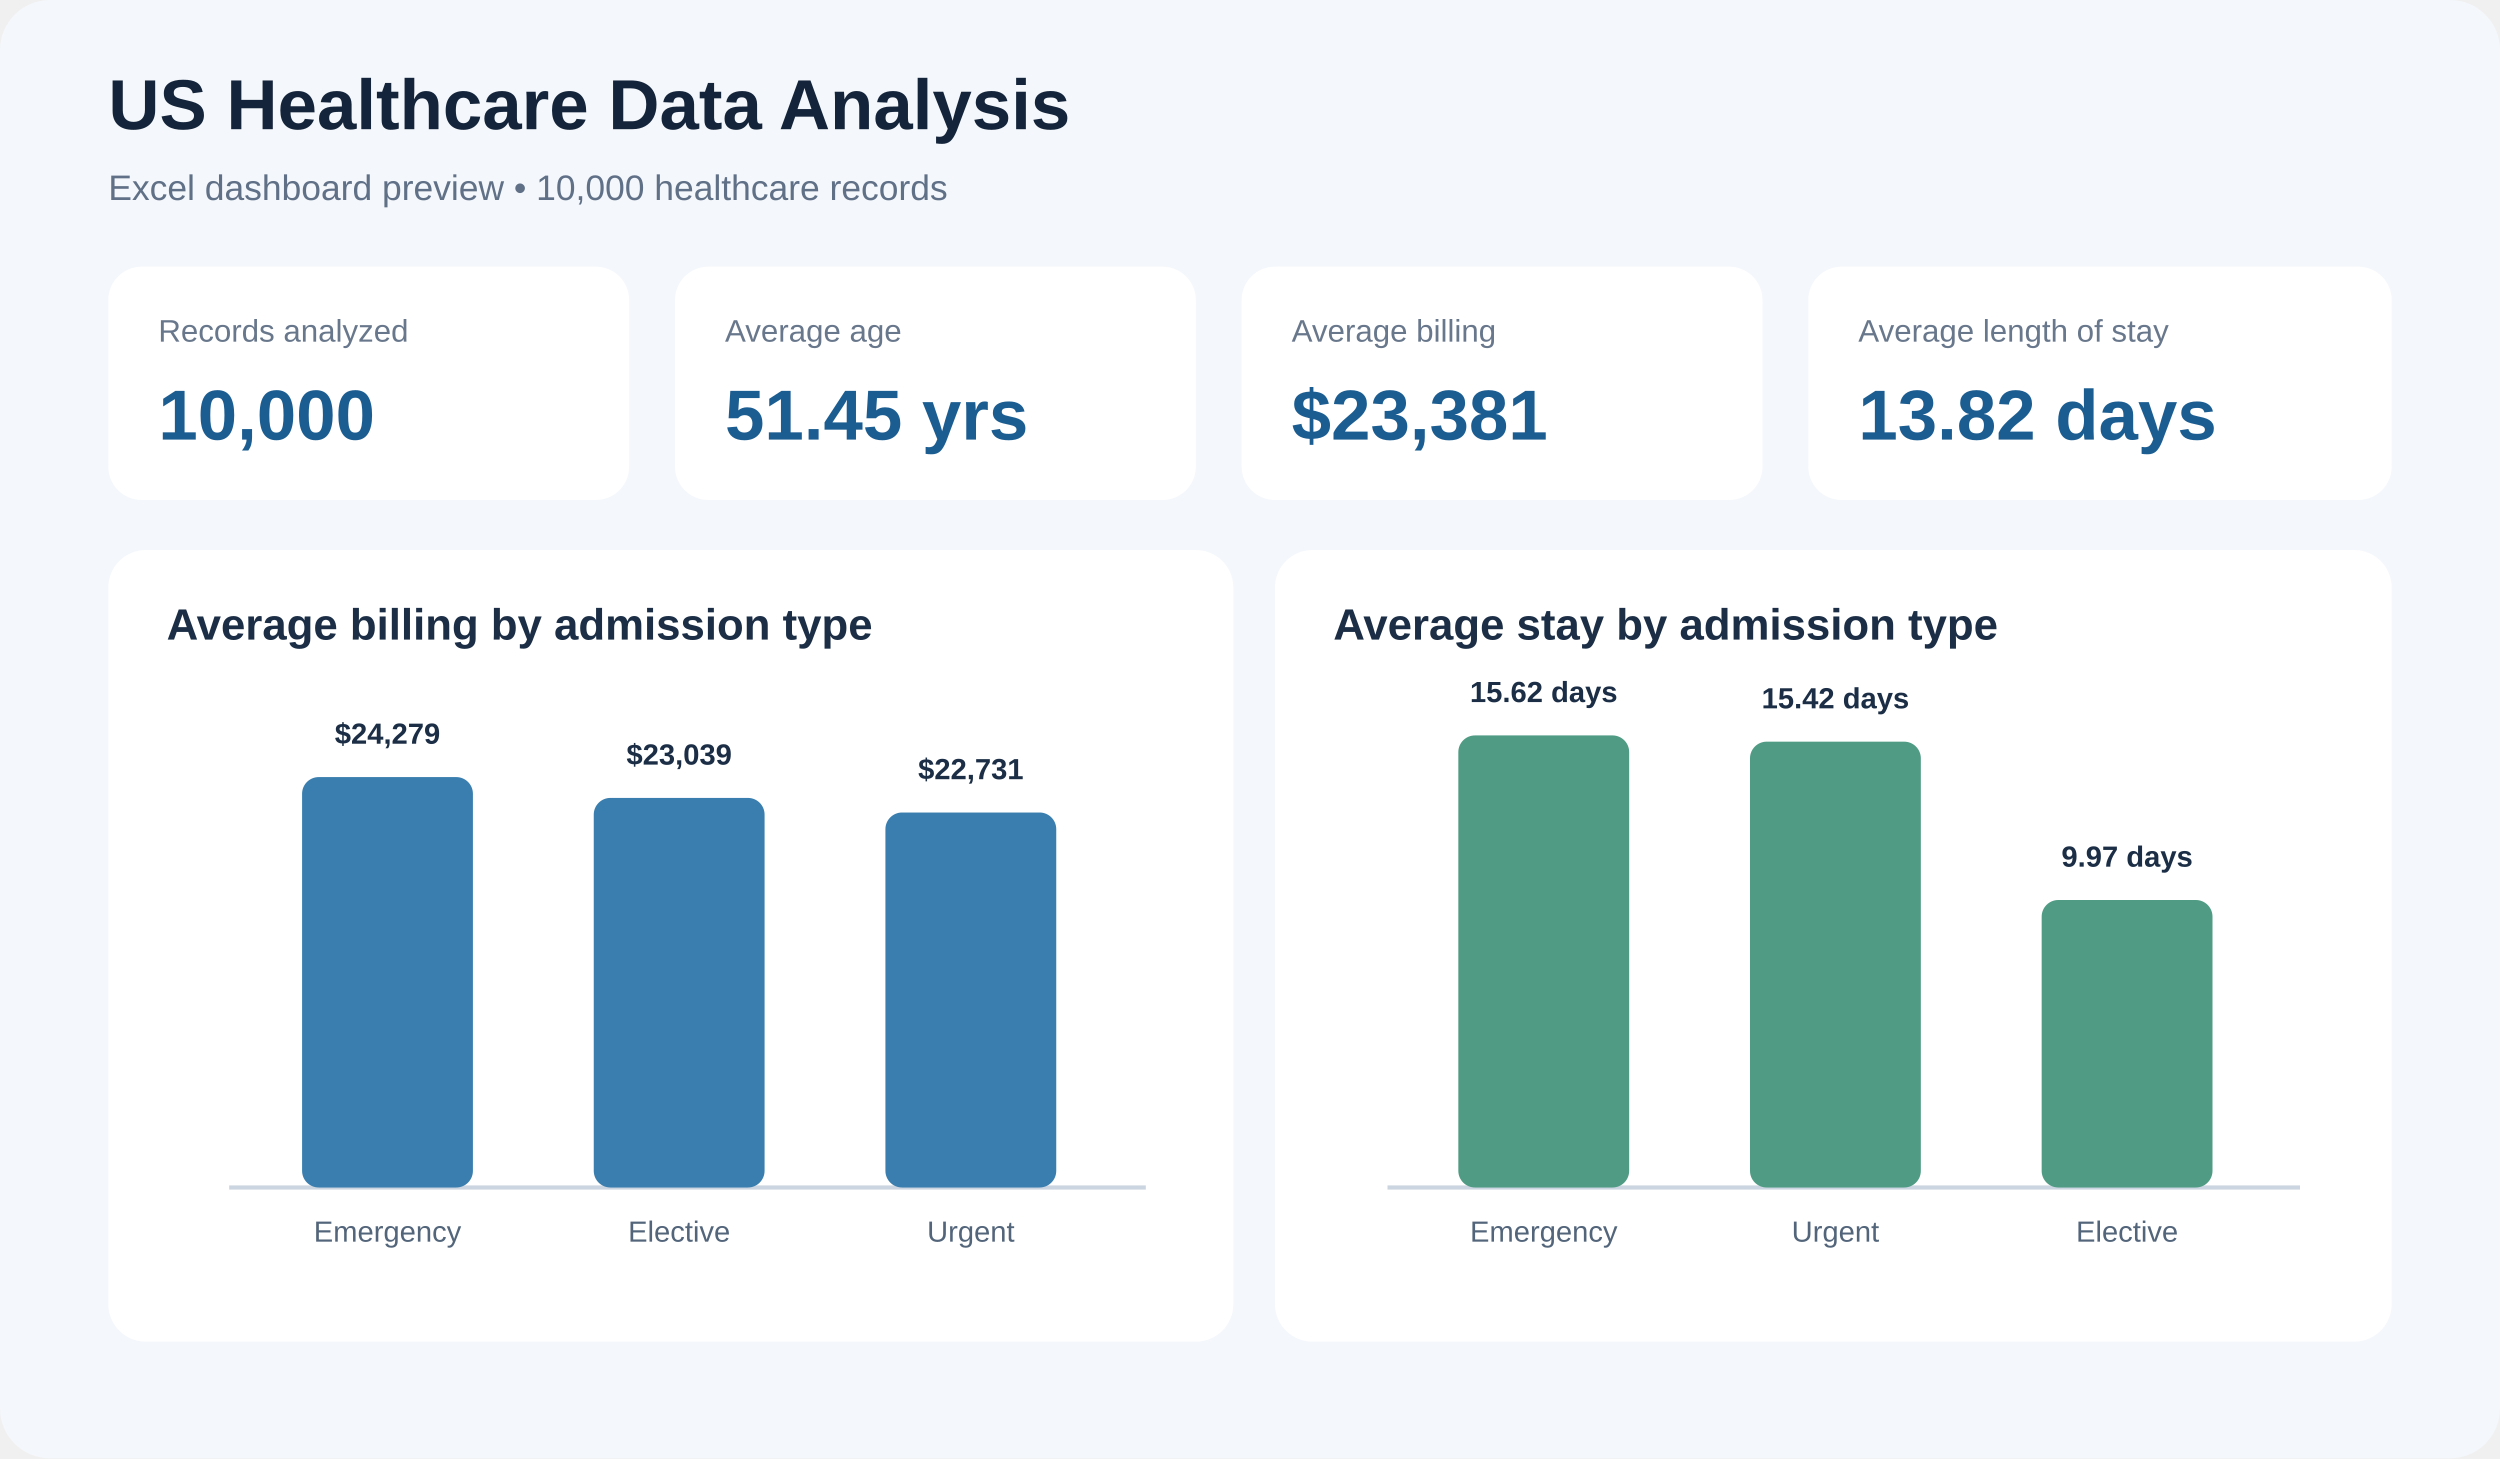
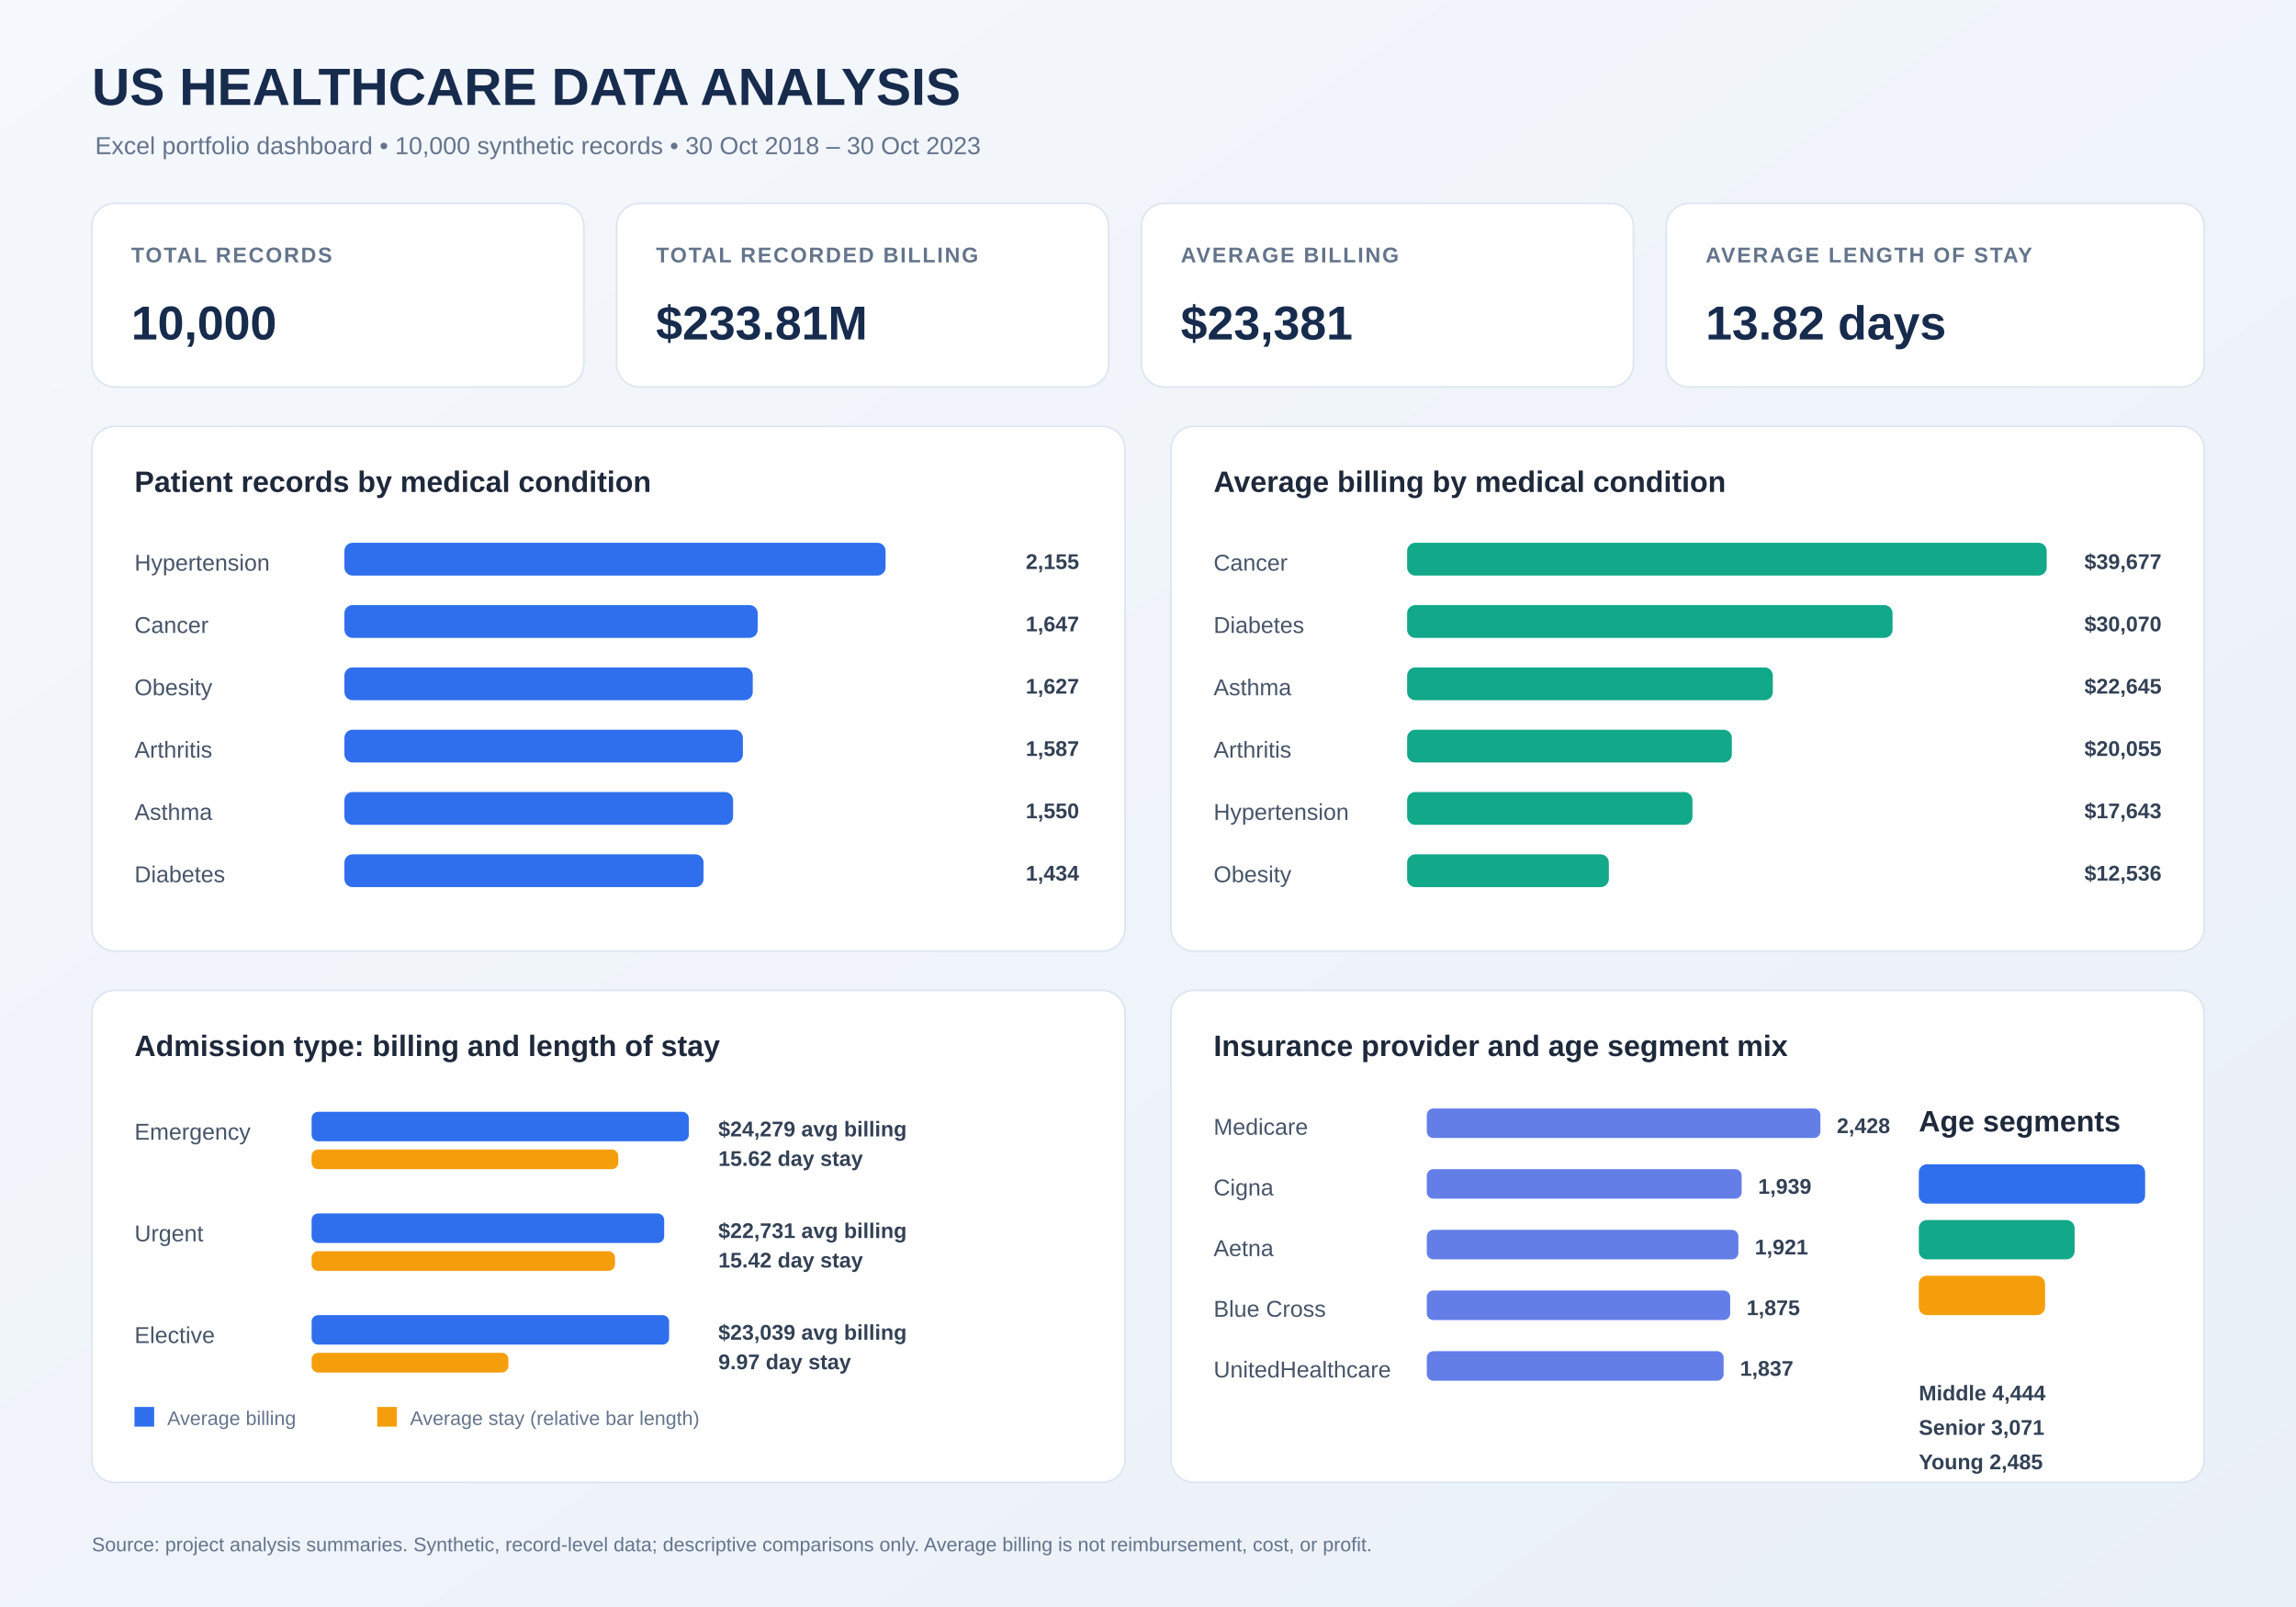
- <svg xmlns="http://www.w3.org/2000/svg" width="1200" height="700" viewBox="0 0 1200 700">
-   <rect width="1200" height="700" rx="24" fill="#f4f7fb" />
-   <text x="52" y="62" font-family="Arial,sans-serif" font-size="34" font-weight="700" fill="#14243a">US Healthcare Data Analysis</text>
-   <text x="52" y="96" font-family="Arial,sans-serif" font-size="17" fill="#607087">Excel dashboard preview • 10,000 healthcare records</text>
-   <g font-family="Arial,sans-serif">
-     <g>
-       <rect x="52" y="128" width="250" height="112" rx="16" fill="#fff" />
-       <text x="76" y="164" font-size="15" fill="#68778b">Records analyzed</text>
-       <text x="76" y="211" font-size="34" font-weight="700" fill="#1c5d91">10,000</text>
-     </g>
-     <g>
-       <rect x="324" y="128" width="250" height="112" rx="16" fill="#fff" />
-       <text x="348" y="164" font-size="15" fill="#68778b">Average age</text>
-       <text x="348" y="211" font-size="34" font-weight="700" fill="#1c5d91">51.45 yrs</text>
-     </g>
-     <g>
-       <rect x="596" y="128" width="250" height="112" rx="16" fill="#fff" />
-       <text x="620" y="164" font-size="15" fill="#68778b">Average billing</text>
-       <text x="620" y="211" font-size="34" font-weight="700" fill="#1c5d91">$23,381</text>
-     </g>
-     <g>
-       <rect x="868" y="128" width="280" height="112" rx="16" fill="#fff" />
-       <text x="892" y="164" font-size="15" fill="#68778b">Average length of stay</text>
-       <text x="892" y="211" font-size="34" font-weight="700" fill="#1c5d91">13.82 days</text>
-     </g>
-     <rect x="52" y="264" width="540" height="380" rx="18" fill="#fff" />
-     <text x="80" y="307" font-size="21" font-weight="700" fill="#1b2e46">Average billing by admission type</text>
-     <line x1="110" y1="570" x2="550" y2="570" stroke="#cbd5e1" stroke-width="2" />
-     <g fill="#397eae">
-       <rect x="145" y="373" width="82" height="197" rx="8" />
-       <rect x="285" y="383" width="82" height="187" rx="8" />
-       <rect x="425" y="390" width="82" height="180" rx="8" />
-     </g>
-     <g font-size="14" fill="#53657a" text-anchor="middle">
-       <text x="186" y="596">Emergency</text>
-       <text x="326" y="596">Elective</text>
-       <text x="466" y="596">Urgent</text>
-     </g>
-     <g font-size="14" fill="#1b2e46" text-anchor="middle" font-weight="700">
-       <text x="186" y="357">$24,279</text>
-       <text x="326" y="367">$23,039</text>
-       <text x="466" y="374">$22,731</text>
-     </g>
-     <rect x="612" y="264" width="536" height="380" rx="18" fill="#fff" />
-     <text x="640" y="307" font-size="21" font-weight="700" fill="#1b2e46">Average stay by admission type</text>
-     <line x1="666" y1="570" x2="1104" y2="570" stroke="#cbd5e1" stroke-width="2" />
-     <g fill="#4f9b83">
-       <rect x="700" y="353" width="82" height="217" rx="8" />
-       <rect x="840" y="356" width="82" height="214" rx="8" />
-       <rect x="980" y="432" width="82" height="138" rx="8" />
-     </g>
-     <g font-size="14" fill="#53657a" text-anchor="middle">
-       <text x="741" y="596">Emergency</text>
-       <text x="881" y="596">Urgent</text>
-       <text x="1021" y="596">Elective</text>
-     </g>
-     <g font-size="14" fill="#1b2e46" text-anchor="middle" font-weight="700">
-       <text x="741" y="337">15.62 days</text>
-       <text x="881" y="340">15.42 days</text>
-       <text x="1021" y="416">9.97 days</text>
-     </g>
+ <svg xmlns="http://www.w3.org/2000/svg" width="1400" height="980" viewBox="0 0 1400 980">
+   <defs>
+     <linearGradient id="bg" x1="0" y1="0" x2="1" y2="1">
+       <stop offset="0" stop-color="#f5f8fc" />
+       <stop offset="1" stop-color="#eaf0f8" />
+     </linearGradient>
+     <style>
+ .h{font:700 32px Arial,sans-serif;fill:#172b4d}.sub{font:15px Arial,sans-serif;fill:#64748b}.k{font:700 13px Arial,sans-serif;fill:#64748b;letter-spacing:1px}.v{font:700 29px Arial,sans-serif;fill:#172b4d}.ct{font:700 18px Arial,sans-serif;fill:#1e293b}.lab{font:14px Arial,sans-serif;fill:#475569}.val{font:700 13px Arial,sans-serif;fill:#334155}.foot{font:12px Arial,sans-serif;fill:#64748b}
+ </style>
+   </defs>
+   <rect width="1400" height="980" fill="url(#bg)" />
+   <text x="56" y="64" class="h">US HEALTHCARE DATA ANALYSIS</text>
+   <text x="58" y="94" class="sub">Excel portfolio dashboard • 10,000 synthetic records • 30 Oct 2018 – 30 Oct 2023</text>
+   <g>
+     <rect x="56" y="124" width="300" height="112" rx="14" fill="#fff" stroke="#dce5f0" />
+     <rect x="376" y="124" width="300" height="112" rx="14" fill="#fff" stroke="#dce5f0" />
+     <rect x="696" y="124" width="300" height="112" rx="14" fill="#fff" stroke="#dce5f0" />
+     <rect x="1016" y="124" width="328" height="112" rx="14" fill="#fff" stroke="#dce5f0" />
+     <text x="80" y="160" class="k">TOTAL RECORDS</text>
+     <text x="80" y="207" class="v">10,000</text>
+     <text x="400" y="160" class="k">TOTAL RECORDED BILLING</text>
+     <text x="400" y="207" class="v">$233.81M</text>
+     <text x="720" y="160" class="k">AVERAGE BILLING</text>
+     <text x="720" y="207" class="v">$23,381</text>
+     <text x="1040" y="160" class="k">AVERAGE LENGTH OF STAY</text>
+     <text x="1040" y="207" class="v">13.82 days</text>
  </g>
+   <rect x="56" y="260" width="630" height="320" rx="14" fill="#fff" stroke="#dce5f0" />
+   <rect x="714" y="260" width="630" height="320" rx="14" fill="#fff" stroke="#dce5f0" />
+   <rect x="56" y="604" width="630" height="300" rx="14" fill="#fff" stroke="#dce5f0" />
+   <rect x="714" y="604" width="630" height="300" rx="14" fill="#fff" stroke="#dce5f0" />
+   <text x="82" y="300" class="ct">Patient records by medical condition</text>
+   <text x="740" y="300" class="ct">Average billing by medical condition</text>
+   <text x="82" y="644" class="ct">Admission type: billing and length of stay</text>
+   <text x="740" y="644" class="ct">Insurance provider and age segment mix</text>
+   <g class="lab">
+     <text x="82" y="348">Hypertension</text>
+     <text x="82" y="386">Cancer</text>
+     <text x="82" y="424">Obesity</text>
+     <text x="82" y="462">Arthritis</text>
+     <text x="82" y="500">Asthma</text>
+     <text x="82" y="538">Diabetes</text>
+   </g>
+   <g fill="#2f6fed">
+     <rect x="210" y="331" width="330" height="20" rx="5" />
+     <rect x="210" y="369" width="252" height="20" rx="5" />
+     <rect x="210" y="407" width="249" height="20" rx="5" />
+     <rect x="210" y="445" width="243" height="20" rx="5" />
+     <rect x="210" y="483" width="237" height="20" rx="5" />
+     <rect x="210" y="521" width="219" height="20" rx="5" />
+   </g>
+   <g class="val" text-anchor="end">
+     <text x="658" y="347">2,155</text>
+     <text x="658" y="385">1,647</text>
+     <text x="658" y="423">1,627</text>
+     <text x="658" y="461">1,587</text>
+     <text x="658" y="499">1,550</text>
+     <text x="658" y="537">1,434</text>
+   </g>
+   <g class="lab">
+     <text x="740" y="348">Cancer</text>
+     <text x="740" y="386">Diabetes</text>
+     <text x="740" y="424">Asthma</text>
+     <text x="740" y="462">Arthritis</text>
+     <text x="740" y="500">Hypertension</text>
+     <text x="740" y="538">Obesity</text>
+   </g>
+   <g fill="#12a88a">
+     <rect x="858" y="331" width="390" height="20" rx="5" />
+     <rect x="858" y="369" width="296" height="20" rx="5" />
+     <rect x="858" y="407" width="223" height="20" rx="5" />
+     <rect x="858" y="445" width="198" height="20" rx="5" />
+     <rect x="858" y="483" width="174" height="20" rx="5" />
+     <rect x="858" y="521" width="123" height="20" rx="5" />
+   </g>
+   <g class="val" text-anchor="end">
+     <text x="1318" y="347">$39,677</text>
+     <text x="1318" y="385">$30,070</text>
+     <text x="1318" y="423">$22,645</text>
+     <text x="1318" y="461">$20,055</text>
+     <text x="1318" y="499">$17,643</text>
+     <text x="1318" y="537">$12,536</text>
+   </g>
+   <g class="lab">
+     <text x="82" y="695">Emergency</text>
+     <text x="82" y="757">Urgent</text>
+     <text x="82" y="819">Elective</text>
+   </g>
+   <g fill="#2f6fed">
+     <rect x="190" y="678" width="230" height="18" rx="4" />
+     <rect x="190" y="740" width="215" height="18" rx="4" />
+     <rect x="190" y="802" width="218" height="18" rx="4" />
+   </g>
+   <g fill="#f59e0b">
+     <rect x="190" y="701" width="187" height="12" rx="4" />
+     <rect x="190" y="763" width="185" height="12" rx="4" />
+     <rect x="190" y="825" width="120" height="12" rx="4" />
+   </g>
+   <g class="val">
+     <text x="438" y="693">$24,279 avg billing</text>
+     <text x="438" y="755">$22,731 avg billing</text>
+     <text x="438" y="817">$23,039 avg billing</text>
+     <text x="438" y="711">15.62 day stay</text>
+     <text x="438" y="773">15.42 day stay</text>
+     <text x="438" y="835">9.97 day stay</text>
+   </g>
+   <rect x="82" y="858" width="12" height="12" fill="#2f6fed" />
+   <text x="102" y="869" class="foot">Average billing</text>
+   <rect x="230" y="858" width="12" height="12" fill="#f59e0b" />
+   <text x="250" y="869" class="foot">Average stay (relative bar length)</text>
+   <g class="lab">
+     <text x="740" y="692">Medicare</text>
+     <text x="740" y="729">Cigna</text>
+     <text x="740" y="766">Aetna</text>
+     <text x="740" y="803">Blue Cross</text>
+     <text x="740" y="840">UnitedHealthcare</text>
+   </g>
+   <g fill="#647ee8">
+     <rect x="870" y="676" width="240" height="18" rx="4" />
+     <rect x="870" y="713" width="192" height="18" rx="4" />
+     <rect x="870" y="750" width="190" height="18" rx="4" />
+     <rect x="870" y="787" width="185" height="18" rx="4" />
+     <rect x="870" y="824" width="181" height="18" rx="4" />
+   </g>
+   <g class="val">
+     <text x="1120" y="691">2,428</text>
+     <text x="1072" y="728">1,939</text>
+     <text x="1070" y="765">1,921</text>
+     <text x="1065" y="802">1,875</text>
+     <text x="1061" y="839">1,837</text>
+   </g>
+   <text x="1170" y="690" class="ct">Age segments</text>
+   <rect x="1170" y="710" width="138" height="24" rx="5" fill="#2f6fed" />
+   <rect x="1170" y="744" width="95" height="24" rx="5" fill="#12a88a" />
+   <rect x="1170" y="778" width="77" height="24" rx="5" fill="#f59e0b" />
+   <g class="val">
+     <text x="1170" y="854">Middle 4,444</text>
+     <text x="1170" y="875">Senior 3,071</text>
+     <text x="1170" y="896">Young 2,485</text>
+   </g>
+   <text x="56" y="946" class="foot">Source: project analysis summaries. Synthetic, record-level data; descriptive comparisons only. Average billing is not reimbursement, cost, or profit.</text>
</svg>
